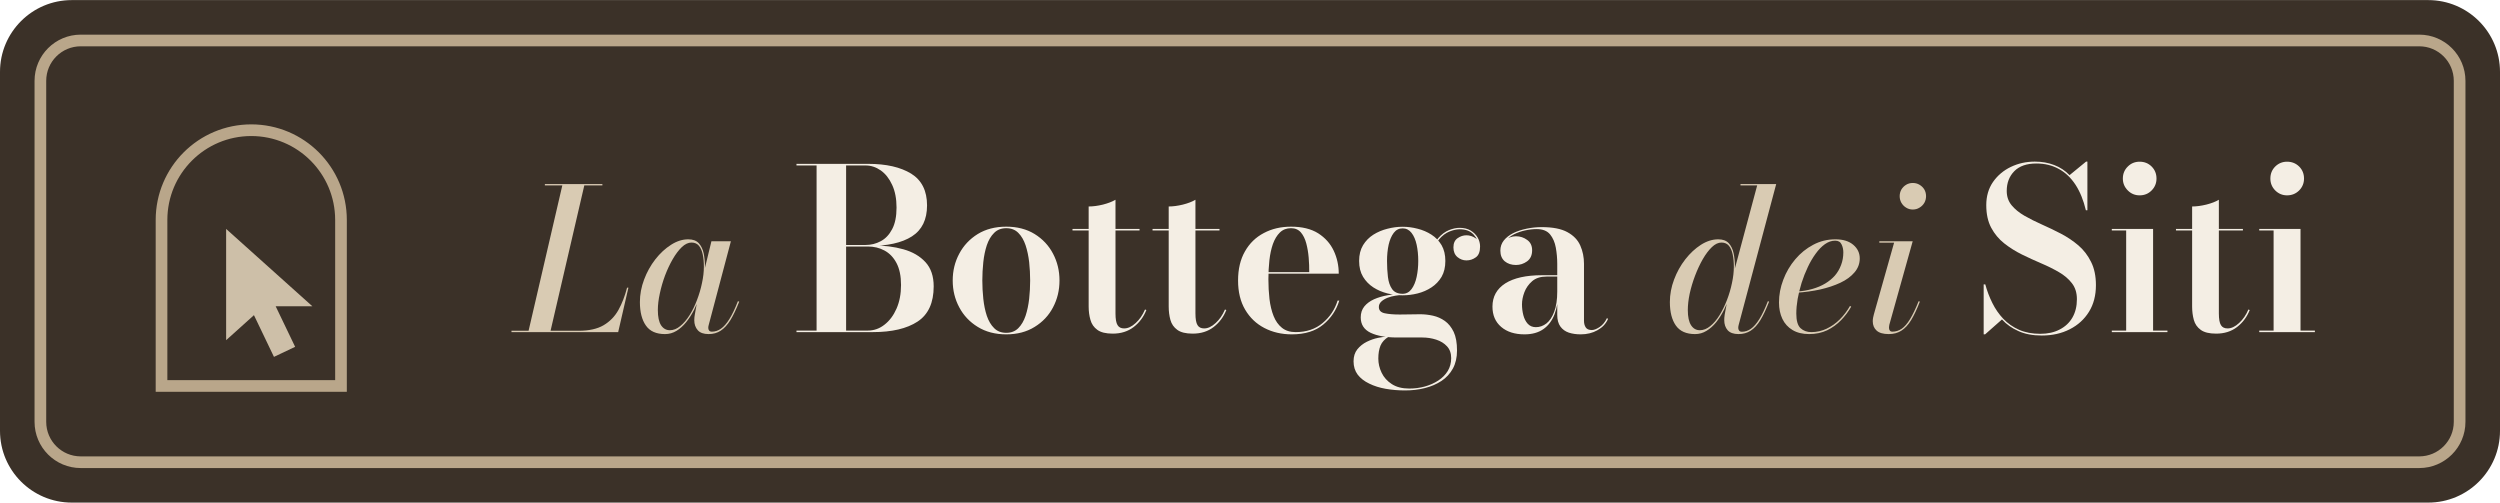
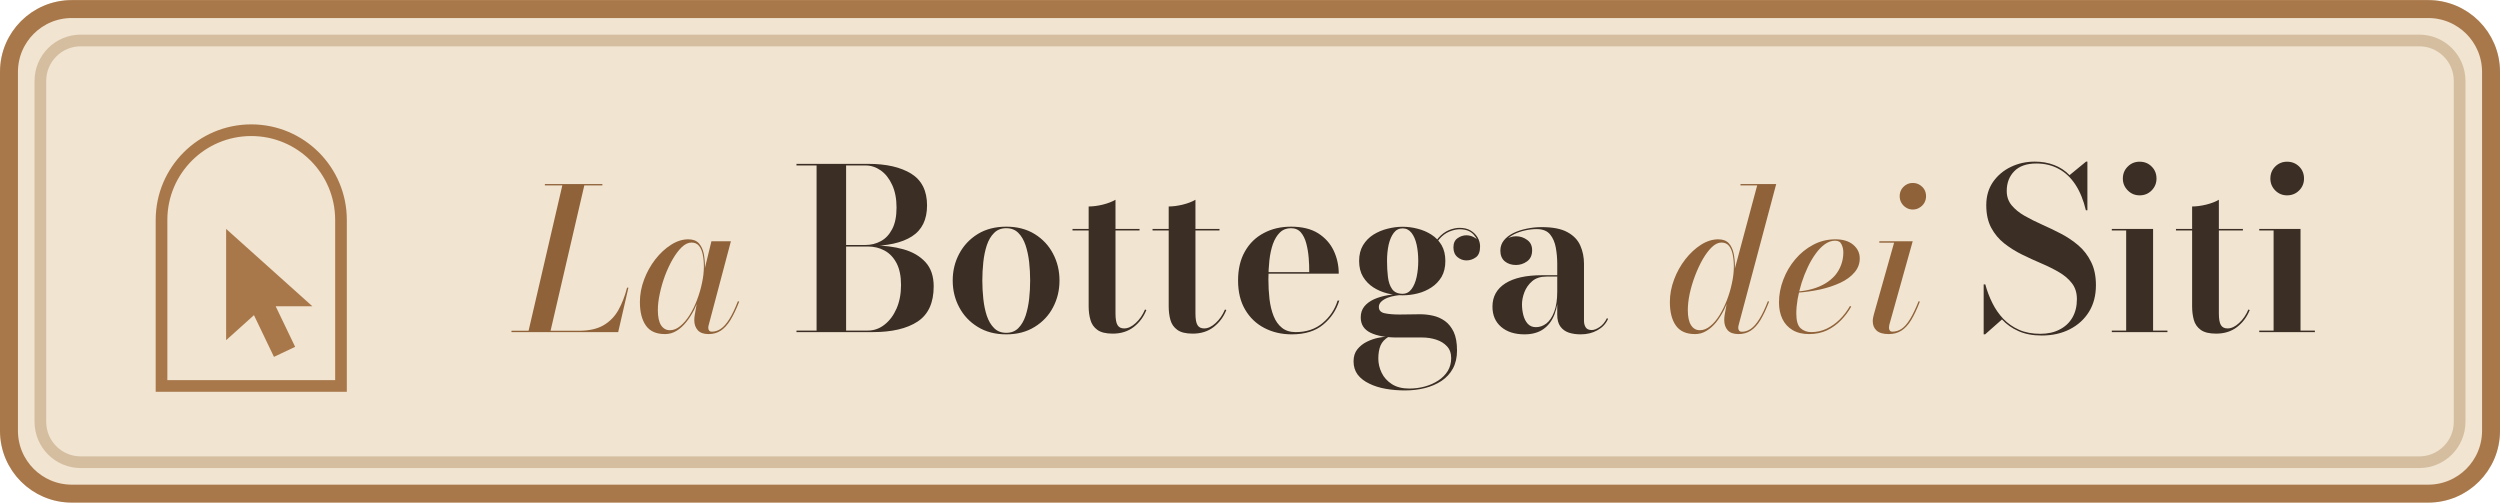
<svg xmlns="http://www.w3.org/2000/svg" viewBox="0 0 278.6 56" width="1114" height="224" role="img" aria-label="La Bottega dei Siti">
-   <path fill="#3B3128" d="M8 0h262.6a8 8 0 0 1 8 8v40a8 8 0 0 1-8 8H8a8 8 0 0 1-8-8V8a8 8 0 0 1 8-8z" />
-   <path fill="none" stroke="#B9A68A" stroke-width="1.3" d="M9 4.5h260.6a4.5 4.5 0 0 1 4.5 4.5v38a4.5 4.5 0 0 1-4.5 4.5H9A4.5 4.5 0 0 1 4.5 47V9A4.5 4.5 0 0 1 9 4.5z" />
-   <path fill="none" stroke="#B9A68A" stroke-width="1.3" d="M18 43V24.5a10 10 0 0 1 20 0V43z" />
-   <path fill="#CDBFA8" d="M25.2 25.5L25.2 37.9L28.3 35.11L30.53 39.76L32.89 38.64L30.72 34.12L34.81 34.12Z" />
-   <path fill="#D9CBB3" d="M58.87 37 62.7 20.5H65.15L61.32 37ZM57 37V36.85H64.49Q66.22 36.85 67.27 36.23Q68.32 35.61 68.92 34.53Q69.52 33.45 69.88 32.05H70.03L68.89 37ZM60.72 20.65V20.5H67.13V20.65Z M74.11 37.22Q72.64 37.22 71.98 36.27Q71.31 35.32 71.31 33.65Q71.31 32.38 71.78 31.14Q72.24 29.91 73.03 28.89Q73.82 27.88 74.78 27.27Q75.73 26.66 76.7 26.66Q77.47 26.66 77.87 27.09Q78.27 27.53 78.42 28.23Q78.56 28.93 78.56 29.72Q78.56 30.39 78.42 31.21Q78.28 32.03 78.01 32.88Q77.74 33.72 77.36 34.5Q76.97 35.27 76.47 35.89Q75.97 36.51 75.39 36.86Q74.8 37.22 74.11 37.22ZM74.65 36.79Q75.25 36.79 75.8 36.33Q76.36 35.88 76.84 35.12Q77.32 34.36 77.67 33.43Q78.03 32.5 78.23 31.53Q78.44 30.57 78.44 29.71Q78.44 28.94 78.31 28.33Q78.18 27.73 77.89 27.38Q77.59 27.02 77.06 27.02Q76.52 27.02 75.98 27.53Q75.45 28.04 74.97 28.87Q74.49 29.7 74.11 30.7Q73.74 31.7 73.53 32.7Q73.31 33.7 73.31 34.54Q73.31 35.68 73.67 36.24Q74.04 36.79 74.65 36.79ZM78.97 37.22Q78.14 37.22 77.76 36.79Q77.37 36.35 77.37 35.67Q77.37 35.47 77.39 35.32Q77.4 35.16 77.43 35.05L77.7 33.53L78.22 31.86L78.5 30.09L79.28 26.88H81.45L78.98 36.2Q78.93 36.36 78.93 36.54Q78.93 36.71 79.03 36.83Q79.12 36.95 79.34 36.95Q79.87 36.95 80.34 36.62Q80.81 36.3 81.28 35.55Q81.75 34.8 82.23 33.56L82.38 33.6Q81.89 34.85 81.4 35.66Q80.9 36.46 80.32 36.84Q79.74 37.22 78.97 37.22Z" />
-   <path fill="#F4EEE4" d="M88.76 37V36.83H96.7Q97.74 36.83 98.57 36.17Q99.41 35.52 99.91 34.38Q100.41 33.24 100.41 31.75Q100.41 30.26 99.91 29.31Q99.41 28.36 98.57 27.91Q97.74 27.46 96.7 27.46H93.86V27.34H97.26Q99.14 27.34 100.67 27.77Q102.21 28.2 103.13 29.2Q104.05 30.2 104.05 31.9Q104.05 34.65 102.25 35.83Q100.46 37 97.26 37ZM91 36.92V18.32H94.29V36.92ZM93.86 27.41V27.29H96.46Q97.37 27.29 98.15 26.87Q98.94 26.45 99.42 25.53Q99.91 24.61 99.91 23.12Q99.91 21.64 99.42 20.59Q98.94 19.54 98.15 18.98Q97.36 18.43 96.46 18.43H88.76V18.25H96.76Q99.76 18.25 101.54 19.34Q103.31 20.44 103.31 22.88Q103.31 25.25 101.63 26.33Q99.95 27.41 96.76 27.41Z M112.14 37.25Q110.3 37.25 108.96 36.42Q107.62 35.6 106.9 34.24Q106.17 32.88 106.17 31.25Q106.17 29.62 106.9 28.26Q107.62 26.9 108.96 26.07Q110.3 25.25 112.14 25.25Q113.97 25.25 115.3 26.07Q116.64 26.9 117.35 28.26Q118.07 29.62 118.07 31.25Q118.07 32.88 117.35 34.24Q116.64 35.6 115.3 36.42Q113.97 37.25 112.14 37.25ZM112.14 37.08Q112.96 37.08 113.48 36.56Q114 36.04 114.29 35.18Q114.57 34.33 114.69 33.29Q114.8 32.26 114.8 31.25Q114.8 30.23 114.69 29.2Q114.57 28.17 114.29 27.32Q114 26.46 113.48 25.94Q112.96 25.42 112.14 25.42Q111.31 25.42 110.79 25.94Q110.26 26.46 109.97 27.32Q109.69 28.17 109.58 29.2Q109.47 30.23 109.47 31.25Q109.47 32.26 109.58 33.29Q109.69 34.33 109.97 35.18Q110.26 36.04 110.79 36.56Q111.31 37.08 112.14 37.08Z M124 37.17Q122.86 37.17 122.29 36.75Q121.71 36.33 121.52 35.64Q121.32 34.95 121.32 34.15V23Q122.05 23 122.91 22.79Q123.77 22.57 124.31 22.25V34.92Q124.31 35.86 124.54 36.22Q124.76 36.59 125.27 36.59Q125.91 36.59 126.56 35.99Q127.21 35.4 127.6 34.48L127.75 34.54Q127.29 35.7 126.33 36.44Q125.37 37.17 124 37.17ZM119.52 25.67V25.5H126.99V25.67Z M132.91 37.17Q131.77 37.17 131.2 36.75Q130.62 36.33 130.43 35.64Q130.24 34.95 130.24 34.15V23Q130.96 23 131.82 22.79Q132.69 22.57 133.22 22.25V34.92Q133.22 35.86 133.45 36.22Q133.67 36.59 134.19 36.59Q134.82 36.59 135.47 35.99Q136.12 35.4 136.51 34.48L136.66 34.54Q136.2 35.7 135.24 36.44Q134.29 37.17 132.91 37.17ZM128.44 25.67V25.5H135.9V25.67Z M143.96 37.25Q142.26 37.25 140.9 36.54Q139.55 35.84 138.76 34.5Q137.97 33.16 137.97 31.25Q137.97 29.34 138.74 28Q139.5 26.66 140.84 25.96Q142.17 25.25 143.87 25.25Q145.72 25.25 146.9 25.99Q148.07 26.74 148.63 27.93Q149.19 29.12 149.19 30.49H139.66V30.32H145.9Q145.91 29.55 145.84 28.71Q145.77 27.86 145.57 27.11Q145.37 26.36 144.97 25.89Q144.56 25.42 143.87 25.42Q143.12 25.42 142.63 25.9Q142.14 26.38 141.85 27.19Q141.57 28 141.46 29.01Q141.35 30.02 141.35 31.1Q141.35 32.25 141.47 33.31Q141.6 34.38 141.93 35.21Q142.26 36.04 142.86 36.52Q143.46 37 144.39 37Q146.19 37 147.39 35.99Q148.6 34.98 149.06 33.49H149.25Q148.76 35.09 147.45 36.17Q146.15 37.25 143.96 37.25Z M156.57 43.5Q155.46 43.5 154.43 43.32Q153.4 43.14 152.59 42.74Q151.77 42.35 151.3 41.74Q150.84 41.12 150.84 40.26Q150.84 39.45 151.26 38.92Q151.69 38.39 152.31 38.08Q152.94 37.77 153.57 37.64Q154.2 37.51 154.62 37.51H154.76Q154.09 37.91 153.84 38.51Q153.6 39.11 153.6 39.95Q153.6 40.76 153.97 41.53Q154.34 42.3 155.1 42.79Q155.86 43.29 157.06 43.29Q157.95 43.29 158.79 43.06Q159.62 42.83 160.29 42.39Q160.95 41.96 161.34 41.33Q161.72 40.7 161.72 39.9Q161.72 39.08 161.25 38.58Q160.79 38.08 160.05 37.84Q159.31 37.6 158.5 37.6Q158.24 37.6 157.67 37.6Q157.1 37.6 156.53 37.6Q155.96 37.6 155.69 37.6Q153.86 37.6 152.75 37.08Q151.64 36.55 151.64 35.36Q151.64 34.64 152.04 34.14Q152.44 33.65 153.12 33.34Q153.8 33.04 154.64 32.89Q155.47 32.75 156.36 32.75L156.35 32.86Q155.99 32.86 155.52 32.94Q155.06 33.01 154.64 33.17Q154.21 33.34 153.94 33.59Q153.66 33.85 153.66 34.2Q153.66 34.76 154.31 34.9Q154.96 35.04 155.99 35.04Q156.42 35.04 156.8 35.03Q157.19 35.02 157.55 35.02Q157.91 35.01 158.26 35.01Q158.96 35.01 159.69 35.17Q160.41 35.33 161.02 35.76Q161.62 36.19 162 36.98Q162.37 37.77 162.37 39.05Q162.37 40.21 161.91 41.06Q161.45 41.9 160.64 42.44Q159.82 42.98 158.78 43.24Q157.74 43.5 156.57 43.5ZM156.31 32.9Q155.47 32.9 154.62 32.69Q153.77 32.48 153.05 32.02Q152.34 31.56 151.9 30.84Q151.46 30.11 151.46 29.07Q151.46 28.04 151.9 27.31Q152.34 26.59 153.05 26.14Q153.77 25.69 154.62 25.48Q155.47 25.26 156.31 25.26Q157.14 25.26 157.98 25.48Q158.82 25.69 159.52 26.14Q160.22 26.59 160.65 27.31Q161.07 28.04 161.07 29.07Q161.07 30.11 160.65 30.84Q160.22 31.56 159.52 32.02Q158.82 32.48 157.98 32.69Q157.14 32.9 156.31 32.9ZM156.31 32.73Q156.91 32.73 157.3 32.21Q157.69 31.69 157.87 30.85Q158.05 30.01 158.05 29.07Q158.05 28.09 157.87 27.26Q157.69 26.44 157.3 25.94Q156.91 25.44 156.31 25.44Q155.7 25.44 155.32 25.94Q154.94 26.44 154.75 27.26Q154.57 28.09 154.57 29.07Q154.57 30.01 154.67 30.85Q154.77 31.69 155.14 32.21Q155.51 32.73 156.31 32.73ZM163.42 29.01Q162.87 29.01 162.42 28.64Q161.97 28.26 161.97 27.56Q161.97 26.85 162.44 26.53Q162.9 26.21 163.42 26.21Q163.95 26.21 164.43 26.53Q164.91 26.85 164.91 27.45H164.77Q164.77 26.74 164.23 26.14Q163.69 25.54 162.67 25.54Q162.15 25.54 161.53 25.79Q160.91 26.04 160.39 26.64Q159.87 27.25 159.62 28.32L159.5 28.25Q159.75 27.14 160.29 26.51Q160.84 25.89 161.48 25.63Q162.12 25.38 162.66 25.38Q163.39 25.38 163.89 25.68Q164.4 25.99 164.67 26.46Q164.94 26.94 164.94 27.45Q164.94 28.34 164.46 28.67Q163.99 29.01 163.42 29.01Z M176.15 37.25Q175.42 37.25 174.83 37.06Q174.24 36.86 173.89 36.38Q173.54 35.9 173.54 35.08V29.39Q173.54 28.49 173.38 27.59Q173.22 26.7 172.74 26.11Q172.25 25.52 171.25 25.52Q170.62 25.52 169.95 25.67Q169.29 25.81 168.7 26.11Q168.12 26.41 167.76 26.86Q167.4 27.31 167.4 27.92H167.22Q167.22 27.2 167.74 26.76Q168.26 26.32 168.94 26.32Q169.64 26.32 170.19 26.73Q170.74 27.12 170.74 27.88Q170.74 28.71 170.17 29.12Q169.61 29.52 168.94 29.52Q168.19 29.52 167.69 29.11Q167.2 28.69 167.2 27.92Q167.2 27.27 167.59 26.78Q167.99 26.29 168.65 25.96Q169.31 25.64 170.14 25.47Q170.96 25.3 171.81 25.3Q173.65 25.3 174.67 25.86Q175.7 26.42 176.11 27.36Q176.52 28.29 176.52 29.39V35.75Q176.52 36.17 176.71 36.47Q176.9 36.77 177.39 36.77Q177.76 36.77 178.27 36.43Q178.77 36.09 179.09 35.42L179.19 35.55Q178.84 36.34 178.02 36.79Q177.21 37.25 176.15 37.25ZM169.89 37.25Q168.26 37.25 167.29 36.42Q166.32 35.59 166.32 34.16Q166.32 32.49 167.75 31.57Q169.19 30.66 171.85 30.66H174.7V30.81H172.35Q171.35 30.81 170.75 31.32Q170.15 31.84 169.88 32.55Q169.61 33.26 169.61 33.91Q169.61 34.52 169.76 35.11Q169.91 35.69 170.25 36.07Q170.6 36.45 171.16 36.45Q171.8 36.45 172.34 36.03Q172.87 35.61 173.2 34.73Q173.54 33.85 173.54 32.48H173.65Q173.65 33.94 173.24 35.01Q172.82 36.09 171.99 36.67Q171.16 37.25 169.89 37.25Z" />
-   <path fill="#D9CBB3" d="M193.74 37.22Q192.92 37.22 192.53 36.79Q192.15 36.35 192.15 35.67Q192.15 35.56 192.16 35.39Q192.17 35.23 192.2 35.05L192.48 33.53L193.07 31.7L193.21 30.38L195.82 20.65H193.96V20.5H197.94L193.76 36.19Q193.71 36.36 193.71 36.54Q193.71 36.69 193.8 36.82Q193.89 36.96 194.12 36.96Q194.65 36.96 195.12 36.63Q195.59 36.3 196.06 35.55Q196.53 34.8 197.01 33.56L197.15 33.6Q196.67 34.85 196.18 35.66Q195.69 36.46 195.1 36.84Q194.51 37.22 193.74 37.22ZM188.9 37.22Q187.43 37.22 186.76 36.27Q186.09 35.32 186.09 33.65Q186.09 32.38 186.56 31.14Q187.02 29.91 187.81 28.89Q188.6 27.88 189.55 27.27Q190.51 26.66 191.48 26.66Q192.24 26.66 192.64 27.08Q193.04 27.51 193.19 28.2Q193.34 28.89 193.34 29.72Q193.34 30.39 193.2 31.21Q193.06 32.03 192.79 32.87Q192.52 33.71 192.14 34.49Q191.75 35.27 191.26 35.89Q190.76 36.51 190.17 36.86Q189.59 37.22 188.9 37.22ZM189.43 36.79Q190.03 36.79 190.59 36.33Q191.15 35.88 191.62 35.12Q192.09 34.36 192.45 33.43Q192.81 32.5 193.01 31.53Q193.22 30.57 193.22 29.71Q193.22 28.95 193.09 28.34Q192.96 27.73 192.67 27.38Q192.37 27.02 191.84 27.02Q191.3 27.02 190.77 27.53Q190.24 28.04 189.76 28.87Q189.28 29.71 188.9 30.71Q188.52 31.71 188.3 32.71Q188.09 33.71 188.09 34.54Q188.09 35.67 188.45 36.23Q188.81 36.79 189.43 36.79Z M201.61 37.22Q200.51 37.22 199.76 36.77Q199.01 36.32 198.63 35.53Q198.25 34.73 198.25 33.7Q198.25 32.41 198.73 31.16Q199.2 29.91 200.06 28.89Q200.92 27.87 202.06 27.27Q203.2 26.66 204.54 26.66Q205.82 26.66 206.54 27.28Q207.25 27.89 207.25 28.79Q207.25 29.66 206.67 30.34Q206.09 31.03 205.09 31.5Q204.08 31.97 202.84 32.25Q201.59 32.52 200.23 32.61V32.48Q201.17 32.42 201.97 32.19Q202.78 31.96 203.41 31.58Q204.04 31.2 204.49 30.69Q204.93 30.17 205.17 29.52Q205.42 28.87 205.42 28.11Q205.42 27.62 205.22 27.22Q205.03 26.81 204.51 26.81Q203.92 26.81 203.37 27.2Q202.82 27.59 202.34 28.26Q201.85 28.93 201.46 29.76Q201.06 30.6 200.77 31.51Q200.49 32.42 200.33 33.3Q200.18 34.18 200.18 34.93Q200.18 36.12 200.65 36.56Q201.13 37 201.85 37Q202.76 37 203.56 36.62Q204.36 36.24 205.02 35.59Q205.68 34.93 206.16 34.09L206.3 34.16Q205.84 34.98 205.17 35.67Q204.49 36.37 203.61 36.8Q202.72 37.22 201.61 37.22Z M210.48 37.22Q209.56 37.22 209.13 36.83Q208.7 36.44 208.7 35.79Q208.7 35.59 208.74 35.38Q208.78 35.17 208.83 35L211.08 27.03H209.43V26.88H213.15L210.55 36.17Q210.53 36.26 210.52 36.36Q210.51 36.45 210.51 36.53Q210.51 36.7 210.6 36.82Q210.68 36.95 210.9 36.95Q211.44 36.95 211.92 36.63Q212.39 36.31 212.85 35.56Q213.31 34.81 213.81 33.56L213.95 33.6Q213.47 34.85 212.98 35.66Q212.49 36.46 211.89 36.84Q211.3 37.22 210.48 37.22ZM213.16 23.34Q212.75 23.34 212.42 23.13Q212.09 22.93 211.89 22.59Q211.7 22.25 211.7 21.85Q211.7 21.45 211.89 21.11Q212.09 20.78 212.42 20.58Q212.75 20.38 213.16 20.38Q213.58 20.38 213.91 20.58Q214.25 20.78 214.45 21.11Q214.64 21.45 214.64 21.85Q214.64 22.25 214.45 22.59Q214.25 22.93 213.91 23.13Q213.58 23.34 213.16 23.34Z" />
-   <path fill="#F4EEE4" d="M227.53 37.38Q226.02 37.38 224.94 36.89Q223.85 36.41 223.1 35.59L221.22 37.25H221.06V31.68H221.24Q221.53 32.76 222.03 33.76Q222.52 34.75 223.25 35.52Q223.99 36.29 225 36.74Q226.02 37.19 227.37 37.19Q228.62 37.19 229.53 36.71Q230.45 36.24 230.95 35.38Q231.45 34.51 231.45 33.33Q231.45 32.27 230.9 31.56Q230.35 30.84 229.45 30.32Q228.56 29.8 227.48 29.34Q226.4 28.88 225.32 28.35Q224.25 27.82 223.35 27.11Q222.45 26.4 221.9 25.37Q221.35 24.34 221.35 22.85Q221.35 21.36 222.1 20.27Q222.86 19.18 224.09 18.59Q225.32 18 226.76 18Q227.94 18 228.92 18.38Q229.9 18.75 230.63 19.51L232.47 18H232.62V23.42H232.45Q232.05 21.74 231.29 20.57Q230.52 19.4 229.42 18.81Q228.32 18.21 226.94 18.21Q225.31 18.21 224.47 19.07Q223.63 19.93 223.63 21.27Q223.63 22.21 224.18 22.87Q224.72 23.52 225.6 24.03Q226.49 24.54 227.55 25.01Q228.61 25.48 229.67 26.03Q230.74 26.59 231.62 27.34Q232.5 28.1 233.03 29.18Q233.57 30.25 233.57 31.77Q233.57 33.48 232.8 34.73Q232.02 35.99 230.66 36.68Q229.3 37.38 227.53 37.38Z M238.44 21.76Q237.66 21.76 237.12 21.21Q236.57 20.66 236.57 19.89Q236.57 19.09 237.12 18.55Q237.66 18.01 238.44 18.01Q239.24 18.01 239.78 18.55Q240.32 19.09 240.32 19.89Q240.32 20.66 239.78 21.21Q239.24 21.76 238.44 21.76ZM239.94 25.5V36.83H241.54V37H235.34V36.83H236.94V25.67H235.34V25.5Z M246.96 37.17Q245.82 37.17 245.25 36.75Q244.67 36.33 244.48 35.64Q244.29 34.95 244.29 34.15V23Q245.01 23 245.87 22.79Q246.74 22.57 247.27 22.25V34.92Q247.27 35.86 247.5 36.22Q247.72 36.59 248.24 36.59Q248.87 36.59 249.52 35.99Q250.17 35.4 250.56 34.48L250.71 34.54Q250.25 35.7 249.29 36.44Q248.34 37.17 246.96 37.17ZM242.49 25.67V25.5H249.95V25.67Z M254.87 21.76Q254.1 21.76 253.55 21.21Q253.01 20.66 253.01 19.89Q253.01 19.09 253.55 18.55Q254.1 18.01 254.87 18.01Q255.67 18.01 256.22 18.55Q256.76 19.09 256.76 19.89Q256.76 20.66 256.22 21.21Q255.67 21.76 254.87 21.76ZM256.37 25.5V36.83H257.97V37H251.77V36.83H253.37V25.67H251.77V25.5Z" />
+   <path fill="#F1E4D1" d="M8 0h262.6a8 8 0 0 1 8 8v40a8 8 0 0 1-8 8H8a8 8 0 0 1-8-8V8a8 8 0 0 1 8-8z" />
+   <path fill="none" stroke="#A9784A" stroke-width="2" d="M8 1h262.6a7 7 0 0 1 7 7v40a7 7 0 0 1-7 7H8a7 7 0 0 1-7-7V8a7 7 0 0 1 7-7z" />
+   <path fill="none" stroke="#D4BE9F" stroke-width="1.3" d="M9 4.5h260.6a4.5 4.5 0 0 1 4.5 4.5v38a4.5 4.5 0 0 1-4.5 4.5H9A4.5 4.5 0 0 1 4.5 47V9A4.5 4.5 0 0 1 9 4.5z" />
+   <path fill="none" stroke="#A9784A" stroke-width="1.3" d="M18 43V24.5a10 10 0 0 1 20 0V43z" />
+   <path fill="#A9784A" d="M25.2 25.5L25.2 37.9L28.3 35.11L30.53 39.76L32.89 38.64L30.72 34.12L34.81 34.12Z" />
+   <path fill="#8F6239" d="M58.87 37 62.7 20.5H65.15L61.32 37ZM57 37V36.85H64.49Q66.22 36.85 67.27 36.23Q68.32 35.61 68.92 34.53Q69.52 33.45 69.88 32.05H70.03L68.89 37ZM60.72 20.65V20.5H67.13V20.65Z M74.11 37.22Q72.64 37.22 71.98 36.27Q71.31 35.32 71.31 33.65Q71.31 32.38 71.78 31.14Q72.24 29.91 73.03 28.89Q73.82 27.88 74.78 27.27Q75.73 26.66 76.7 26.66Q77.47 26.66 77.87 27.09Q78.27 27.53 78.42 28.23Q78.56 28.93 78.56 29.72Q78.56 30.39 78.42 31.21Q78.28 32.03 78.01 32.88Q77.74 33.72 77.36 34.5Q76.97 35.27 76.47 35.89Q75.97 36.51 75.39 36.86Q74.8 37.22 74.11 37.22ZM74.65 36.79Q75.25 36.79 75.8 36.33Q76.36 35.88 76.84 35.12Q77.32 34.36 77.67 33.43Q78.03 32.5 78.23 31.53Q78.44 30.57 78.44 29.71Q78.44 28.94 78.31 28.33Q78.18 27.73 77.89 27.38Q77.59 27.02 77.06 27.02Q76.52 27.02 75.98 27.53Q75.45 28.04 74.97 28.87Q74.49 29.7 74.11 30.7Q73.74 31.7 73.53 32.7Q73.31 33.7 73.31 34.54Q73.31 35.68 73.67 36.24Q74.04 36.79 74.65 36.79ZM78.97 37.22Q78.14 37.22 77.76 36.79Q77.37 36.35 77.37 35.67Q77.37 35.47 77.39 35.32Q77.4 35.16 77.43 35.05L77.7 33.53L78.22 31.86L78.5 30.09L79.28 26.88H81.45L78.98 36.2Q78.93 36.36 78.93 36.54Q78.93 36.71 79.03 36.83Q79.12 36.95 79.34 36.95Q79.87 36.95 80.34 36.62Q80.81 36.3 81.28 35.55Q81.75 34.8 82.23 33.56L82.38 33.6Q81.89 34.85 81.4 35.66Q80.9 36.46 80.32 36.84Q79.74 37.22 78.97 37.22Z" />
+   <path fill="#3A2E25" d="M88.76 37V36.83H96.7Q97.74 36.83 98.57 36.17Q99.41 35.52 99.91 34.38Q100.41 33.24 100.41 31.75Q100.41 30.26 99.91 29.31Q99.41 28.36 98.57 27.91Q97.74 27.46 96.7 27.46H93.86V27.34H97.26Q99.14 27.34 100.67 27.77Q102.21 28.2 103.13 29.2Q104.05 30.2 104.05 31.9Q104.05 34.65 102.25 35.83Q100.46 37 97.26 37ZM91 36.92V18.32H94.29V36.92ZM93.86 27.41V27.29H96.46Q97.37 27.29 98.15 26.87Q98.94 26.45 99.42 25.53Q99.91 24.61 99.91 23.12Q99.91 21.64 99.42 20.59Q98.94 19.54 98.15 18.98Q97.36 18.43 96.46 18.43H88.76V18.25H96.76Q99.76 18.25 101.54 19.34Q103.31 20.44 103.31 22.88Q103.31 25.25 101.63 26.33Q99.95 27.41 96.76 27.41Z M112.14 37.25Q110.3 37.25 108.96 36.42Q107.62 35.6 106.9 34.24Q106.17 32.88 106.17 31.25Q106.17 29.62 106.9 28.26Q107.62 26.9 108.96 26.07Q110.3 25.25 112.14 25.25Q113.97 25.25 115.3 26.07Q116.64 26.9 117.35 28.26Q118.07 29.62 118.07 31.25Q118.07 32.88 117.35 34.24Q116.64 35.6 115.3 36.42Q113.97 37.25 112.14 37.25ZM112.14 37.08Q112.96 37.08 113.48 36.56Q114 36.04 114.29 35.18Q114.57 34.33 114.69 33.29Q114.8 32.26 114.8 31.25Q114.8 30.23 114.69 29.2Q114.57 28.17 114.29 27.32Q114 26.46 113.48 25.94Q112.96 25.42 112.14 25.42Q111.31 25.42 110.79 25.94Q110.26 26.46 109.97 27.32Q109.69 28.17 109.58 29.2Q109.47 30.23 109.47 31.25Q109.47 32.26 109.58 33.29Q109.69 34.33 109.97 35.18Q110.26 36.04 110.79 36.56Q111.31 37.08 112.14 37.08Z M124 37.17Q122.86 37.17 122.29 36.75Q121.71 36.33 121.52 35.64Q121.32 34.95 121.32 34.15V23Q122.05 23 122.91 22.79Q123.77 22.57 124.31 22.25V34.92Q124.31 35.86 124.54 36.22Q124.76 36.59 125.27 36.59Q125.91 36.59 126.56 35.99Q127.21 35.4 127.6 34.48L127.75 34.54Q127.29 35.7 126.33 36.44Q125.37 37.17 124 37.17ZM119.52 25.67V25.5H126.99V25.67Z M132.91 37.17Q131.77 37.17 131.2 36.75Q130.62 36.33 130.43 35.64Q130.24 34.95 130.24 34.15V23Q130.96 23 131.82 22.79Q132.69 22.57 133.22 22.25V34.92Q133.22 35.86 133.45 36.22Q133.67 36.59 134.19 36.59Q134.82 36.59 135.47 35.99Q136.12 35.4 136.51 34.48L136.66 34.54Q136.2 35.7 135.24 36.44Q134.29 37.17 132.91 37.17ZM128.44 25.67V25.5H135.9V25.67Z M143.96 37.25Q142.26 37.25 140.9 36.54Q139.55 35.84 138.76 34.5Q137.97 33.16 137.97 31.25Q137.97 29.34 138.74 28Q139.5 26.66 140.84 25.96Q142.17 25.25 143.87 25.25Q145.72 25.25 146.9 25.99Q148.07 26.74 148.63 27.93Q149.19 29.12 149.19 30.49H139.66V30.32H145.9Q145.91 29.55 145.84 28.71Q145.77 27.86 145.57 27.11Q145.37 26.36 144.97 25.89Q144.56 25.42 143.87 25.42Q143.12 25.42 142.63 25.9Q142.14 26.38 141.85 27.19Q141.57 28 141.46 29.01Q141.35 30.02 141.35 31.1Q141.35 32.25 141.47 33.31Q141.6 34.38 141.93 35.21Q142.26 36.04 142.86 36.52Q143.46 37 144.39 37Q146.19 37 147.39 35.99Q148.6 34.98 149.06 33.49H149.25Q148.76 35.09 147.45 36.17Q146.15 37.25 143.96 37.25Z M156.57 43.5Q155.46 43.5 154.43 43.32Q153.4 43.14 152.59 42.74Q151.77 42.35 151.3 41.74Q150.84 41.12 150.84 40.26Q150.84 39.45 151.26 38.92Q151.69 38.39 152.31 38.08Q152.94 37.77 153.57 37.64Q154.2 37.51 154.62 37.51H154.76Q154.09 37.91 153.84 38.51Q153.6 39.11 153.6 39.95Q153.6 40.76 153.97 41.53Q154.34 42.3 155.1 42.79Q155.86 43.29 157.06 43.29Q157.95 43.29 158.79 43.06Q159.62 42.83 160.29 42.39Q160.95 41.96 161.34 41.33Q161.72 40.7 161.72 39.9Q161.72 39.08 161.25 38.58Q160.79 38.08 160.05 37.84Q159.31 37.6 158.5 37.6Q158.24 37.6 157.67 37.6Q157.1 37.6 156.53 37.6Q155.96 37.6 155.69 37.6Q153.86 37.6 152.75 37.08Q151.64 36.55 151.64 35.36Q151.64 34.64 152.04 34.14Q152.44 33.65 153.12 33.34Q153.8 33.04 154.64 32.89Q155.47 32.75 156.36 32.75L156.35 32.86Q155.99 32.86 155.52 32.94Q155.06 33.01 154.64 33.17Q154.21 33.34 153.94 33.59Q153.66 33.85 153.66 34.2Q153.66 34.76 154.31 34.9Q154.96 35.04 155.99 35.04Q156.42 35.04 156.8 35.03Q157.19 35.02 157.55 35.02Q157.91 35.01 158.26 35.01Q158.96 35.01 159.69 35.17Q160.41 35.33 161.02 35.76Q161.62 36.19 162 36.98Q162.37 37.77 162.37 39.05Q162.37 40.21 161.91 41.06Q161.45 41.9 160.64 42.44Q159.82 42.98 158.78 43.24Q157.74 43.5 156.57 43.5ZM156.31 32.9Q155.47 32.9 154.62 32.69Q153.77 32.48 153.05 32.02Q152.34 31.56 151.9 30.84Q151.46 30.11 151.46 29.07Q151.46 28.04 151.9 27.31Q152.34 26.59 153.05 26.14Q153.77 25.69 154.62 25.48Q155.47 25.26 156.31 25.26Q157.14 25.26 157.98 25.48Q158.82 25.69 159.52 26.14Q160.22 26.59 160.65 27.31Q161.07 28.04 161.07 29.07Q161.07 30.11 160.65 30.84Q160.22 31.56 159.52 32.02Q158.82 32.48 157.98 32.69Q157.14 32.9 156.31 32.9ZM156.31 32.73Q156.91 32.73 157.3 32.21Q157.69 31.69 157.87 30.85Q158.05 30.01 158.05 29.07Q158.05 28.09 157.87 27.26Q157.69 26.44 157.3 25.94Q156.91 25.44 156.31 25.44Q155.7 25.44 155.32 25.94Q154.94 26.44 154.75 27.26Q154.57 28.09 154.57 29.07Q154.57 30.01 154.67 30.85Q154.77 31.69 155.14 32.21Q155.51 32.73 156.31 32.73ZM163.42 29.01Q162.87 29.01 162.42 28.64Q161.97 28.26 161.97 27.56Q161.97 26.85 162.44 26.53Q162.9 26.21 163.42 26.21Q163.95 26.21 164.43 26.53Q164.91 26.85 164.91 27.45H164.77Q164.77 26.74 164.23 26.14Q163.69 25.54 162.67 25.54Q162.15 25.54 161.53 25.79Q160.91 26.04 160.39 26.64Q159.87 27.25 159.62 28.32L159.5 28.25Q159.75 27.14 160.29 26.51Q160.84 25.89 161.48 25.63Q162.12 25.38 162.66 25.38Q163.39 25.38 163.89 25.68Q164.4 25.99 164.67 26.46Q164.94 26.94 164.94 27.45Q164.94 28.34 164.46 28.67Q163.99 29.01 163.42 29.01Z M176.15 37.25Q175.42 37.25 174.83 37.06Q174.24 36.86 173.89 36.38Q173.54 35.9 173.54 35.08V29.39Q173.54 28.49 173.38 27.59Q173.22 26.7 172.74 26.11Q172.25 25.52 171.25 25.52Q170.62 25.52 169.95 25.67Q169.29 25.81 168.7 26.11Q168.12 26.41 167.76 26.86Q167.4 27.31 167.4 27.92H167.22Q167.22 27.2 167.74 26.76Q168.26 26.32 168.94 26.32Q169.64 26.32 170.19 26.73Q170.74 27.12 170.74 27.88Q170.74 28.71 170.17 29.12Q169.61 29.52 168.94 29.52Q168.19 29.52 167.69 29.11Q167.2 28.69 167.2 27.92Q167.2 27.27 167.59 26.78Q167.99 26.29 168.65 25.96Q169.31 25.64 170.14 25.47Q170.96 25.3 171.81 25.3Q173.65 25.3 174.67 25.86Q175.7 26.42 176.11 27.36Q176.52 28.29 176.52 29.39V35.75Q176.52 36.17 176.71 36.47Q176.9 36.77 177.39 36.77Q177.76 36.77 178.27 36.43Q178.77 36.09 179.09 35.42L179.19 35.55Q178.84 36.34 178.02 36.79Q177.21 37.25 176.15 37.25ZM169.89 37.25Q168.26 37.25 167.29 36.42Q166.32 35.59 166.32 34.16Q166.32 32.49 167.75 31.57Q169.19 30.66 171.85 30.66H174.7V30.81H172.35Q171.35 30.81 170.75 31.32Q170.15 31.84 169.88 32.55Q169.61 33.26 169.61 33.91Q169.61 34.52 169.76 35.11Q169.91 35.69 170.25 36.07Q170.6 36.45 171.16 36.45Q171.8 36.45 172.34 36.03Q172.87 35.61 173.2 34.73Q173.54 33.85 173.54 32.48H173.65Q173.65 33.94 173.24 35.01Q172.82 36.09 171.99 36.67Q171.16 37.25 169.89 37.25Z" />
+   <path fill="#8F6239" d="M193.74 37.22Q192.92 37.22 192.53 36.79Q192.15 36.35 192.15 35.67Q192.15 35.56 192.16 35.39Q192.17 35.23 192.2 35.05L192.48 33.53L193.07 31.7L193.21 30.38L195.82 20.65H193.96V20.5H197.94L193.76 36.19Q193.71 36.36 193.71 36.54Q193.71 36.69 193.8 36.82Q193.89 36.96 194.12 36.96Q194.65 36.96 195.12 36.63Q195.59 36.3 196.06 35.55Q196.53 34.8 197.01 33.56L197.15 33.6Q196.67 34.85 196.18 35.66Q195.69 36.46 195.1 36.84Q194.51 37.22 193.74 37.22ZM188.9 37.22Q187.43 37.22 186.76 36.27Q186.09 35.32 186.09 33.65Q186.09 32.38 186.56 31.14Q187.02 29.91 187.81 28.89Q188.6 27.88 189.55 27.27Q190.51 26.66 191.48 26.66Q192.24 26.66 192.64 27.08Q193.04 27.51 193.19 28.2Q193.34 28.89 193.34 29.72Q193.34 30.39 193.2 31.21Q193.06 32.03 192.79 32.87Q192.52 33.71 192.14 34.49Q191.75 35.27 191.26 35.89Q190.76 36.51 190.17 36.86Q189.59 37.22 188.9 37.22ZM189.43 36.79Q190.03 36.79 190.59 36.33Q191.15 35.88 191.62 35.12Q192.09 34.36 192.45 33.43Q192.81 32.5 193.01 31.53Q193.22 30.57 193.22 29.71Q193.22 28.95 193.09 28.34Q192.96 27.73 192.67 27.38Q192.37 27.02 191.84 27.02Q191.3 27.02 190.77 27.53Q190.24 28.04 189.76 28.87Q189.28 29.71 188.9 30.71Q188.52 31.71 188.3 32.71Q188.09 33.71 188.09 34.54Q188.09 35.67 188.45 36.23Q188.81 36.79 189.43 36.79Z M201.61 37.22Q200.51 37.22 199.76 36.77Q199.01 36.32 198.63 35.53Q198.25 34.73 198.25 33.7Q198.25 32.41 198.73 31.16Q199.2 29.91 200.06 28.89Q200.92 27.87 202.06 27.27Q203.2 26.66 204.54 26.66Q205.82 26.66 206.54 27.28Q207.25 27.89 207.25 28.79Q207.25 29.66 206.67 30.34Q206.09 31.03 205.09 31.5Q204.08 31.97 202.84 32.25Q201.59 32.52 200.23 32.61V32.48Q201.17 32.42 201.97 32.19Q202.78 31.96 203.41 31.58Q204.04 31.2 204.49 30.69Q204.93 30.17 205.17 29.52Q205.42 28.87 205.42 28.11Q205.42 27.62 205.22 27.22Q205.03 26.81 204.51 26.81Q203.92 26.81 203.37 27.2Q202.82 27.59 202.34 28.26Q201.85 28.93 201.46 29.76Q201.06 30.6 200.77 31.51Q200.49 32.42 200.33 33.3Q200.18 34.18 200.18 34.93Q200.18 36.12 200.65 36.56Q201.13 37 201.85 37Q202.76 37 203.56 36.62Q204.36 36.24 205.02 35.59Q205.68 34.93 206.16 34.09L206.3 34.16Q205.84 34.98 205.17 35.67Q204.49 36.37 203.61 36.8Q202.72 37.22 201.61 37.22Z M210.48 37.22Q209.56 37.22 209.13 36.83Q208.7 36.44 208.7 35.79Q208.7 35.59 208.74 35.38Q208.78 35.17 208.83 35L211.08 27.03H209.43V26.88H213.15L210.55 36.17Q210.53 36.26 210.52 36.36Q210.51 36.45 210.51 36.53Q210.51 36.7 210.6 36.82Q210.68 36.95 210.9 36.95Q211.44 36.95 211.92 36.63Q212.39 36.31 212.85 35.56Q213.31 34.81 213.81 33.56L213.95 33.6Q213.47 34.85 212.98 35.66Q212.49 36.46 211.89 36.84Q211.3 37.22 210.48 37.22ZM213.16 23.34Q212.75 23.34 212.42 23.13Q212.09 22.93 211.89 22.59Q211.7 22.25 211.7 21.85Q211.7 21.45 211.89 21.11Q212.09 20.78 212.42 20.58Q212.75 20.38 213.16 20.38Q213.58 20.38 213.91 20.58Q214.25 20.78 214.45 21.11Q214.64 21.45 214.64 21.85Q214.64 22.25 214.45 22.59Q214.25 22.93 213.91 23.13Q213.58 23.34 213.16 23.34Z" />
+   <path fill="#3A2E25" d="M227.53 37.38Q226.02 37.38 224.94 36.89Q223.85 36.41 223.1 35.59L221.22 37.25H221.06V31.68H221.24Q221.53 32.76 222.03 33.76Q222.52 34.75 223.25 35.52Q223.99 36.29 225 36.74Q226.02 37.19 227.37 37.19Q228.62 37.19 229.53 36.71Q230.45 36.24 230.95 35.38Q231.45 34.51 231.45 33.33Q231.45 32.27 230.9 31.56Q230.35 30.84 229.45 30.32Q228.56 29.8 227.48 29.34Q226.4 28.88 225.32 28.35Q224.25 27.82 223.35 27.11Q222.45 26.4 221.9 25.37Q221.35 24.34 221.35 22.85Q221.35 21.36 222.1 20.27Q222.86 19.18 224.09 18.59Q225.32 18 226.76 18Q227.94 18 228.92 18.38Q229.9 18.75 230.63 19.51L232.47 18H232.62V23.42H232.45Q232.05 21.74 231.29 20.57Q230.52 19.4 229.42 18.81Q228.32 18.21 226.94 18.21Q225.31 18.21 224.47 19.07Q223.63 19.93 223.63 21.27Q223.63 22.21 224.18 22.87Q224.72 23.52 225.6 24.03Q226.49 24.54 227.55 25.01Q228.61 25.48 229.67 26.03Q230.74 26.59 231.62 27.34Q232.5 28.1 233.03 29.18Q233.57 30.25 233.57 31.77Q233.57 33.48 232.8 34.73Q232.02 35.99 230.66 36.68Q229.3 37.38 227.53 37.38Z M238.44 21.76Q237.66 21.76 237.12 21.21Q236.57 20.66 236.57 19.89Q236.57 19.09 237.12 18.55Q237.66 18.01 238.44 18.01Q239.24 18.01 239.78 18.55Q240.32 19.09 240.32 19.89Q240.32 20.66 239.78 21.21Q239.24 21.76 238.44 21.76ZM239.94 25.5V36.83H241.54V37H235.34V36.83H236.94V25.67H235.34V25.5Z M246.96 37.17Q245.82 37.17 245.25 36.75Q244.67 36.33 244.48 35.64Q244.29 34.95 244.29 34.15V23Q245.01 23 245.87 22.79Q246.74 22.57 247.27 22.25V34.92Q247.27 35.86 247.5 36.22Q247.72 36.59 248.24 36.59Q248.87 36.59 249.52 35.99Q250.17 35.4 250.56 34.48L250.71 34.54Q250.25 35.7 249.29 36.44Q248.34 37.17 246.96 37.17ZM242.49 25.67V25.5H249.95V25.67Z M254.87 21.76Q254.1 21.76 253.55 21.21Q253.01 20.66 253.01 19.89Q253.01 19.09 253.55 18.55Q254.1 18.01 254.87 18.01Q255.67 18.01 256.22 18.55Q256.76 19.09 256.76 19.89Q256.76 20.66 256.22 21.21Q255.67 21.76 254.87 21.76ZM256.37 25.5V36.83H257.97V37H251.77V36.83H253.37V25.67H251.77V25.5Z" />
</svg>
